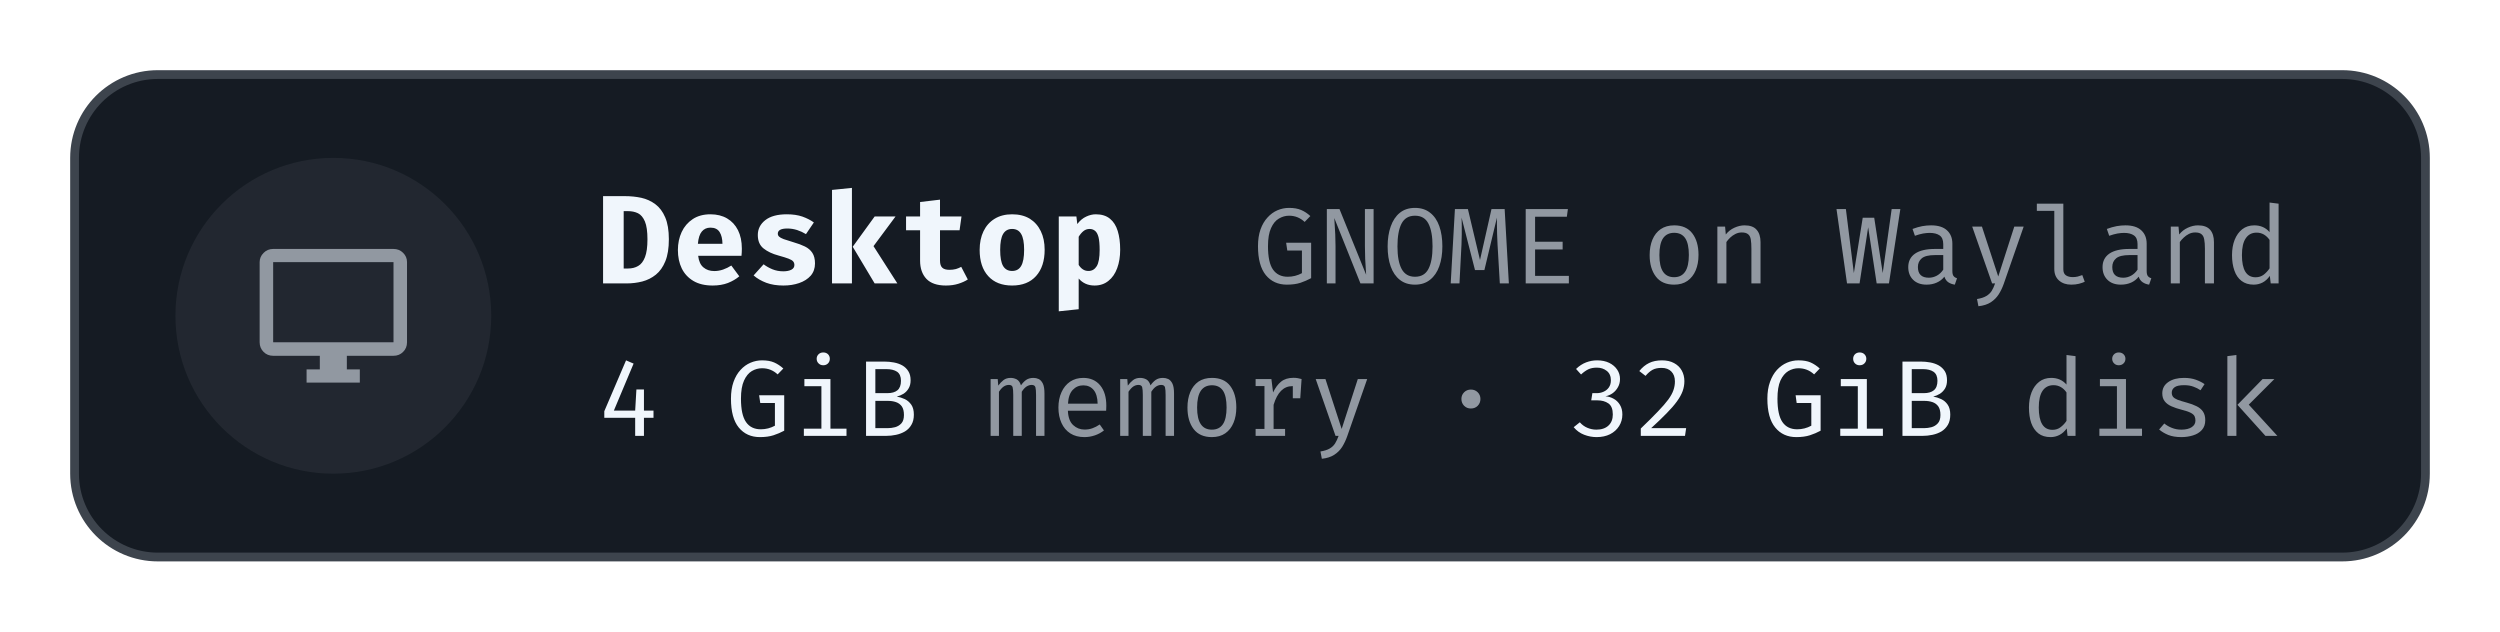
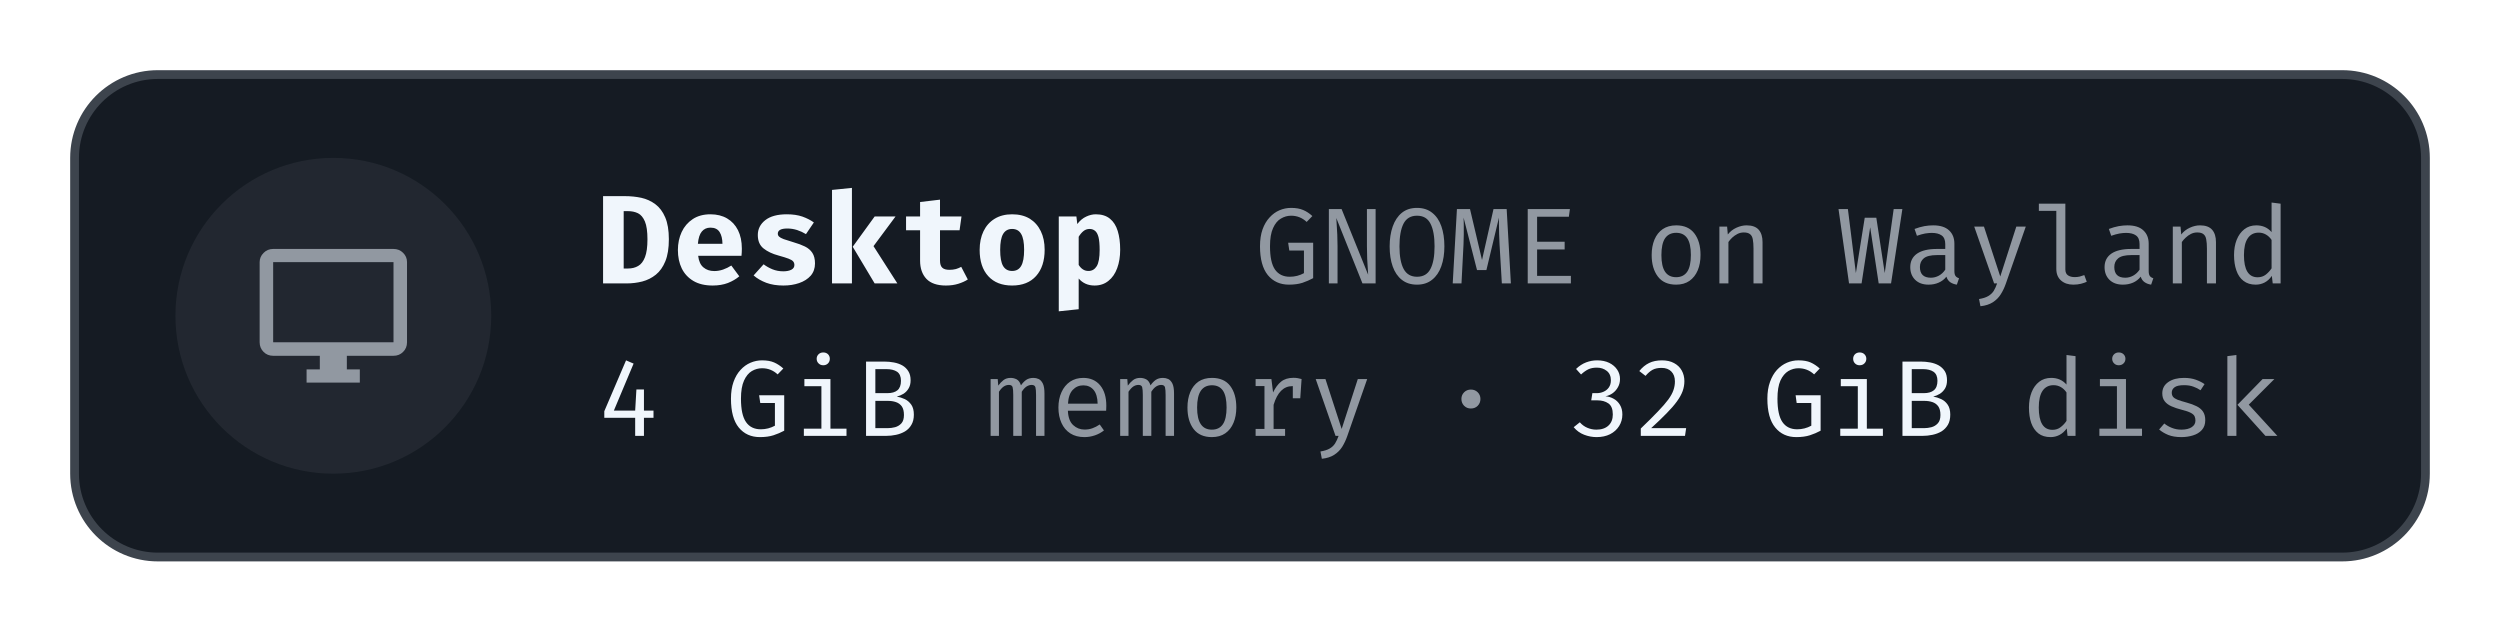
<svg xmlns="http://www.w3.org/2000/svg" width="285" height="72" viewBox="0 0 285 72">
  <g transform="translate(8 8)">
    <rect x=".5" y=".5" width="268" height="55" rx="9.5" fill="#151b23" stroke="#3d444d" />
    <circle cx="30" cy="28" r="18" fill="#f0f6fc" fill-opacity=".06" />
    <path fill="#9198a1" d="M36.86 31.02H23.14V21.88H36.86ZM36.86 20.38H23.14Q22.49 20.38 22.05 20.83Q21.6 21.28 21.6 21.88V31.02Q21.6 31.67 22.05 32.12Q22.49 32.56 23.14 32.56H28.46V34.11H26.95V35.62H33.02V34.11H31.54V32.56H36.86Q37.51 32.56 37.95 32.12Q38.4 31.68 38.4 31.02V21.88Q38.4 21.26 37.95 20.82Q37.51 20.38 36.86 20.38Z" />
    <path fill="#f0f6fc" d="M68.25 19.28Q68.25 20.8 67.85 21.78Q67.45 22.76 66.77 23.31Q66.09 23.86 65.22 24.09Q64.36 24.31 63.43 24.31H60.75V14.36H63.26Q64.21 14.36 65.11 14.55Q66 14.75 66.71 15.28Q67.42 15.81 67.83 16.77Q68.25 17.74 68.25 19.28ZM65.81 19.28Q65.81 17.94 65.52 17.25Q65.23 16.56 64.73 16.31Q64.23 16.07 63.6 16.07H63.1V22.61H63.6Q64.26 22.61 64.75 22.32Q65.25 22.04 65.53 21.31Q65.81 20.59 65.81 19.28ZM71.59 21.16Q71.7 22.09 72.2 22.49Q72.69 22.9 73.42 22.9Q73.94 22.9 74.43 22.73Q74.92 22.56 75.37 22.27L76.28 23.5Q75.74 23.96 74.98 24.26Q74.22 24.55 73.24 24.55Q71.93 24.55 71.05 24.03Q70.17 23.51 69.72 22.6Q69.28 21.69 69.28 20.5Q69.28 19.38 69.71 18.45Q70.14 17.53 70.97 16.98Q71.8 16.43 72.99 16.43Q74.09 16.43 74.89 16.9Q75.69 17.37 76.13 18.24Q76.57 19.12 76.57 20.34Q76.57 20.54 76.56 20.76Q76.55 20.98 76.53 21.16ZM72.99 17.95Q72.38 17.95 72.01 18.39Q71.64 18.83 71.56 19.79H74.36Q74.35 18.96 74.04 18.46Q73.72 17.95 72.99 17.95ZM81.29 22.93Q81.86 22.93 82.21 22.75Q82.56 22.57 82.56 22.21Q82.56 21.97 82.42 21.8Q82.29 21.64 81.9 21.49Q81.51 21.34 80.75 21.13Q79.7 20.85 79.04 20.32Q78.39 19.8 78.39 18.79Q78.39 17.77 79.24 17.1Q80.09 16.43 81.7 16.43Q82.72 16.43 83.47 16.69Q84.23 16.96 84.78 17.36L83.88 18.69Q83.41 18.4 82.86 18.22Q82.31 18.05 81.76 18.05Q80.67 18.05 80.67 18.64Q80.67 18.83 80.81 18.97Q80.95 19.11 81.34 19.26Q81.73 19.4 82.47 19.62Q83.21 19.83 83.76 20.1Q84.31 20.37 84.61 20.83Q84.91 21.29 84.91 22.03Q84.91 22.86 84.42 23.43Q83.92 23.99 83.1 24.27Q82.29 24.55 81.31 24.55Q80.2 24.55 79.36 24.24Q78.51 23.92 77.91 23.4L79.05 22.13Q79.5 22.47 80.06 22.7Q80.63 22.93 81.29 22.93ZM89.12 13.42V24.31H86.85V13.65ZM94.09 16.68 91.58 20.06 94.3 24.31H91.71L89.21 20.13L91.71 16.68ZM102.33 23.86Q101.89 24.15 101.25 24.35Q100.62 24.55 99.83 24.55Q98.34 24.55 97.61 23.79Q96.89 23.02 96.89 21.71V18.25H95.29V16.68H96.89V15.03L99.16 14.76V16.68H101.61L101.39 18.25H99.16V21.71Q99.16 22.28 99.42 22.52Q99.67 22.76 100.24 22.76Q100.64 22.76 100.98 22.67Q101.31 22.57 101.58 22.42ZM107.38 16.43Q108.56 16.43 109.39 16.93Q110.21 17.44 110.65 18.35Q111.09 19.25 111.09 20.47Q111.09 22.38 110.11 23.47Q109.14 24.55 107.38 24.55Q105.63 24.55 104.66 23.48Q103.68 22.41 103.68 20.49Q103.68 19.27 104.12 18.36Q104.56 17.45 105.39 16.94Q106.22 16.43 107.38 16.43ZM107.38 18.1Q106.69 18.1 106.35 18.68Q106.02 19.25 106.02 20.49Q106.02 21.75 106.35 22.32Q106.69 22.89 107.38 22.89Q108.08 22.89 108.41 22.32Q108.75 21.75 108.75 20.47Q108.75 19.24 108.41 18.67Q108.08 18.1 107.38 18.1ZM116.92 16.43Q117.92 16.43 118.53 16.93Q119.14 17.42 119.42 18.33Q119.7 19.23 119.7 20.47Q119.7 21.65 119.36 22.57Q119.02 23.5 118.36 24.02Q117.71 24.55 116.78 24.55Q115.66 24.55 114.97 23.75V27.25L112.7 27.49V16.68H114.71L114.81 17.54Q115.27 16.94 115.83 16.69Q116.38 16.43 116.92 16.43ZM116.22 18.1Q115.82 18.1 115.52 18.34Q115.22 18.58 114.97 18.99V22.2Q115.2 22.56 115.47 22.72Q115.73 22.89 116.09 22.89Q116.69 22.89 117.03 22.34Q117.36 21.79 117.36 20.5Q117.36 19.55 117.23 19.03Q117.09 18.51 116.83 18.31Q116.57 18.1 116.22 18.1Z" />
-     <path fill="#9198a1" d="M138.7 24.45Q137.2 24.45 136.3 23.36Q135.41 22.26 135.41 20.07Q135.41 18.97 135.7 18.15Q135.99 17.34 136.5 16.79Q137 16.24 137.63 15.97Q138.27 15.7 138.95 15.7Q139.78 15.7 140.33 15.94Q140.88 16.17 141.38 16.63L140.73 17.3Q139.97 16.59 138.96 16.59Q138.34 16.59 137.79 16.92Q137.24 17.24 136.9 18Q136.55 18.76 136.55 20.07Q136.55 21.91 137.12 22.73Q137.7 23.55 138.8 23.55Q139.66 23.55 140.42 23.14V20.56H138.75L138.62 19.67H141.47V23.71Q140.9 24.02 140.25 24.24Q139.6 24.45 138.7 24.45ZM147.09 24.31 144.11 16.86Q144.11 17.04 144.15 17.55Q144.19 18.07 144.22 18.74Q144.25 19.4 144.25 20.06V24.31H143.26V15.83H144.7L147.74 23.32Q147.73 23.14 147.7 22.66Q147.66 22.18 147.63 21.51Q147.6 20.84 147.6 20.07V15.83H148.59V24.31ZM156.43 20.08Q156.43 21.37 156.08 22.35Q155.73 23.34 155.03 23.89Q154.34 24.45 153.31 24.45Q152.27 24.45 151.58 23.9Q150.89 23.36 150.54 22.38Q150.19 21.4 150.19 20.09Q150.19 18.81 150.54 17.82Q150.89 16.82 151.58 16.26Q152.27 15.7 153.31 15.7Q154.34 15.7 155.03 16.25Q155.73 16.79 156.08 17.78Q156.43 18.77 156.43 20.08ZM155.31 20.08Q155.31 18.39 154.84 17.49Q154.38 16.59 153.31 16.59Q152.24 16.59 151.77 17.5Q151.31 18.4 151.31 20.09Q151.31 21.78 151.79 22.67Q152.27 23.55 153.31 23.55Q154.38 23.55 154.84 22.66Q155.31 21.77 155.31 20.08ZM163.53 15.83 164.01 24.31H162.98L162.72 19.88Q162.69 19.29 162.67 18.68Q162.66 18.06 162.65 17.56Q162.64 17.06 162.65 16.81L161.22 22.79H160.15L158.62 16.81Q158.63 17.05 158.64 17.58Q158.64 18.1 158.64 18.72Q158.63 19.34 158.61 19.87L158.38 24.31H157.38L157.86 15.83H159.34L160.72 21.64L162.03 15.83ZM167 16.71V19.56H170.14V20.44H167V23.45H170.85V24.31H165.93V15.83H170.74L170.62 16.71ZM182.86 17.69Q184.23 17.69 184.93 18.61Q185.63 19.53 185.63 21.06Q185.63 22.06 185.31 22.82Q184.99 23.58 184.37 24.02Q183.75 24.45 182.85 24.45Q181.47 24.45 180.77 23.53Q180.06 22.6 180.06 21.08Q180.06 20.08 180.38 19.31Q180.7 18.55 181.32 18.12Q181.95 17.69 182.86 17.69ZM182.86 18.54Q182.02 18.54 181.59 19.16Q181.17 19.78 181.17 21.08Q181.17 22.36 181.59 22.98Q182.01 23.6 182.85 23.6Q183.68 23.6 184.1 22.98Q184.53 22.36 184.53 21.06Q184.53 19.77 184.11 19.15Q183.69 18.54 182.86 18.54ZM187.78 24.31V17.83H188.66L188.74 18.73Q189.13 18.23 189.72 17.96Q190.31 17.69 190.88 17.69Q191.83 17.69 192.26 18.2Q192.7 18.7 192.7 19.6V24.31H191.66V20.36Q191.66 19.7 191.59 19.29Q191.52 18.89 191.28 18.7Q191.04 18.5 190.56 18.5Q190.18 18.5 189.84 18.67Q189.5 18.84 189.24 19.09Q188.98 19.34 188.81 19.59V24.31ZM208.64 15.83 207.34 24.31H205.94L204.97 17.91L203.99 24.31H202.56L201.36 15.83H202.43L203.34 23.13L204.35 16.82H205.66L206.63 23.13L207.65 15.83ZM214.57 22.89Q214.57 23.29 214.7 23.46Q214.83 23.64 215.1 23.72L214.85 24.45Q214.43 24.39 214.11 24.18Q213.8 23.97 213.66 23.54Q213.31 23.99 212.78 24.22Q212.26 24.45 211.63 24.45Q210.66 24.45 210.1 23.9Q209.54 23.35 209.54 22.45Q209.54 21.45 210.32 20.91Q211.1 20.38 212.58 20.38H213.53V19.83Q213.53 19.13 213.12 18.84Q212.71 18.55 211.98 18.55Q211.66 18.55 211.23 18.62Q210.8 18.7 210.3 18.88L210.03 18.1Q210.62 17.88 211.14 17.78Q211.67 17.69 212.14 17.69Q213.35 17.69 213.96 18.26Q214.57 18.82 214.57 19.78ZM211.89 23.66Q212.37 23.66 212.81 23.42Q213.24 23.18 213.53 22.74V21.08H212.59Q211.52 21.08 211.08 21.45Q210.64 21.82 210.64 22.44Q210.64 23.66 211.89 23.66ZM222.7 17.83 220.43 24.35Q220.2 25.01 219.85 25.56Q219.5 26.1 218.95 26.46Q218.39 26.82 217.54 26.91L217.38 26.09Q218.05 25.98 218.43 25.75Q218.82 25.52 219.05 25.17Q219.27 24.81 219.44 24.31H219.1L216.83 17.83H217.94L219.8 23.52L221.63 17.83ZM227.22 15.22V22.71Q227.22 23.19 227.52 23.39Q227.82 23.59 228.29 23.59Q228.58 23.59 228.85 23.53Q229.12 23.46 229.38 23.36L229.66 24.12Q229.39 24.25 229 24.35Q228.61 24.45 228.12 24.45Q227.26 24.45 226.72 23.97Q226.19 23.5 226.19 22.65V16.04H224.2V15.22ZM236.72 22.89Q236.72 23.29 236.85 23.46Q236.98 23.64 237.25 23.72L237 24.45Q236.58 24.39 236.27 24.18Q235.95 23.97 235.81 23.54Q235.46 23.99 234.94 24.22Q234.41 24.45 233.78 24.45Q232.81 24.45 232.25 23.9Q231.69 23.35 231.69 22.45Q231.69 21.45 232.47 20.91Q233.25 20.38 234.73 20.38H235.68V19.83Q235.68 19.13 235.27 18.84Q234.86 18.55 234.14 18.55Q233.82 18.55 233.39 18.62Q232.96 18.7 232.45 18.88L232.18 18.1Q232.77 17.88 233.3 17.78Q233.82 17.69 234.3 17.69Q235.5 17.69 236.11 18.26Q236.72 18.82 236.72 19.78ZM234.05 23.66Q234.53 23.66 234.96 23.42Q235.39 23.18 235.68 22.74V21.08H234.75Q233.68 21.08 233.24 21.45Q232.8 21.82 232.8 22.44Q232.8 23.66 234.05 23.66ZM239.47 24.31V17.83H240.35L240.43 18.73Q240.82 18.23 241.41 17.96Q242 17.69 242.57 17.69Q243.52 17.69 243.96 18.2Q244.39 18.7 244.39 19.6V24.31H243.36V20.36Q243.36 19.7 243.28 19.29Q243.21 18.89 242.97 18.7Q242.74 18.5 242.25 18.5Q241.87 18.5 241.53 18.67Q241.2 18.84 240.94 19.09Q240.67 19.34 240.5 19.59V24.31ZM250.73 15.09 251.76 15.22V24.31H250.86L250.76 23.45Q250.4 23.97 249.93 24.21Q249.46 24.45 248.92 24.45Q248.08 24.45 247.53 24.02Q246.98 23.6 246.72 22.84Q246.45 22.08 246.45 21.08Q246.45 20.1 246.75 19.34Q247.06 18.57 247.62 18.13Q248.19 17.69 248.99 17.69Q250.07 17.69 250.73 18.46ZM249.26 18.52Q248.45 18.52 248.02 19.16Q247.58 19.79 247.58 21.08Q247.58 23.61 249.14 23.61Q249.68 23.61 250.08 23.3Q250.47 22.99 250.73 22.59V19.35Q250.46 18.96 250.09 18.74Q249.71 18.52 249.26 18.52Z" />
+     <path fill="#9198a1" d="M138.94 24.45Q137.43 24.45 136.53 23.36Q135.64 22.26 135.64 20.07Q135.64 18.97 135.93 18.15Q136.22 17.34 136.73 16.79Q137.23 16.24 137.86 15.97Q138.5 15.7 139.18 15.7Q140.01 15.7 140.56 15.94Q141.11 16.17 141.61 16.63L140.96 17.3Q140.2 16.59 139.19 16.59Q138.57 16.59 138.02 16.92Q137.47 17.24 137.13 18Q136.78 18.76 136.78 20.07Q136.78 21.91 137.35 22.73Q137.93 23.55 139.03 23.55Q139.9 23.55 140.65 23.14V20.56H138.98L138.85 19.67H141.7V23.71Q141.13 24.02 140.48 24.24Q139.83 24.45 138.94 24.45ZM147.32 24.31 144.34 16.86Q144.34 17.04 144.38 17.55Q144.42 18.07 144.45 18.74Q144.48 19.4 144.48 20.06V24.31H143.49V15.83H144.94L147.97 23.32Q147.96 23.14 147.93 22.66Q147.89 22.18 147.86 21.51Q147.83 20.84 147.83 20.07V15.83H148.82V24.31ZM156.66 20.08Q156.66 21.37 156.31 22.35Q155.96 23.34 155.26 23.89Q154.57 24.45 153.54 24.45Q152.5 24.45 151.81 23.9Q151.12 23.36 150.77 22.38Q150.42 21.4 150.42 20.09Q150.42 18.81 150.77 17.82Q151.12 16.82 151.81 16.26Q152.5 15.7 153.54 15.7Q154.57 15.7 155.26 16.25Q155.96 16.79 156.31 17.78Q156.66 18.77 156.66 20.08ZM155.54 20.08Q155.54 18.39 155.07 17.49Q154.61 16.59 153.54 16.59Q152.47 16.59 152 17.5Q151.54 18.4 151.54 20.09Q151.54 21.78 152.02 22.67Q152.5 23.55 153.54 23.55Q154.61 23.55 155.07 22.66Q155.54 21.77 155.54 20.08ZM163.76 15.83 164.24 24.31H163.21L162.95 19.88Q162.92 19.29 162.9 18.68Q162.89 18.06 162.88 17.56Q162.87 17.06 162.88 16.81L161.45 22.79H160.38L158.85 16.81Q158.86 17.05 158.87 17.58Q158.87 18.1 158.87 18.72Q158.86 19.34 158.84 19.87L158.61 24.31H157.61L158.09 15.83H159.58L160.95 21.64L162.26 15.83ZM167.23 16.71V19.56H170.37V20.44H167.23V23.45H171.08V24.31H166.16V15.83H170.97L170.85 16.71ZM183.09 17.69Q184.46 17.69 185.16 18.61Q185.86 19.53 185.86 21.06Q185.86 22.06 185.54 22.82Q185.22 23.58 184.6 24.02Q183.98 24.45 183.08 24.45Q181.7 24.45 181 23.53Q180.29 22.6 180.29 21.08Q180.29 20.08 180.61 19.31Q180.93 18.55 181.55 18.12Q182.18 17.69 183.09 17.69ZM183.09 18.54Q182.25 18.54 181.82 19.16Q181.4 19.78 181.4 21.08Q181.4 22.36 181.82 22.98Q182.24 23.6 183.08 23.6Q183.91 23.6 184.34 22.98Q184.76 22.36 184.76 21.06Q184.76 19.77 184.34 19.15Q183.92 18.54 183.09 18.54ZM188.01 24.31V17.83H188.89L188.97 18.73Q189.36 18.23 189.95 17.96Q190.54 17.69 191.11 17.69Q192.06 17.69 192.5 18.2Q192.93 18.7 192.93 19.6V24.31H191.9V20.36Q191.9 19.7 191.82 19.29Q191.75 18.89 191.51 18.7Q191.27 18.5 190.79 18.5Q190.41 18.5 190.07 18.67Q189.74 18.84 189.47 19.09Q189.21 19.34 189.04 19.59V24.31ZM208.87 15.83 207.58 24.31H206.17L205.2 17.91L204.22 24.31H202.79L201.59 15.83H202.66L203.57 23.13L204.58 16.82H205.9L206.86 23.13L207.88 15.83ZM214.8 22.89Q214.8 23.29 214.93 23.46Q215.06 23.64 215.33 23.72L215.08 24.45Q214.66 24.39 214.34 24.18Q214.03 23.97 213.89 23.54Q213.54 23.99 213.01 24.22Q212.49 24.45 211.86 24.45Q210.89 24.45 210.33 23.9Q209.77 23.35 209.77 22.45Q209.77 21.45 210.55 20.91Q211.33 20.38 212.81 20.38H213.76V19.83Q213.76 19.13 213.35 18.84Q212.94 18.55 212.22 18.55Q211.9 18.55 211.46 18.62Q211.03 18.7 210.53 18.88L210.26 18.1Q210.85 17.88 211.38 17.78Q211.9 17.69 212.38 17.69Q213.58 17.69 214.19 18.26Q214.8 18.82 214.8 19.78ZM212.12 23.66Q212.6 23.66 213.04 23.42Q213.47 23.18 213.76 22.74V21.08H212.82Q211.75 21.08 211.31 21.45Q210.87 21.82 210.87 22.44Q210.87 23.66 212.12 23.66ZM222.94 17.83 220.66 24.35Q220.43 25.01 220.08 25.56Q219.74 26.1 219.18 26.46Q218.62 26.82 217.77 26.91L217.61 26.09Q218.28 25.98 218.66 25.75Q219.05 25.52 219.28 25.17Q219.5 24.81 219.67 24.31H219.33L217.06 17.83H218.17L220.03 23.52L221.86 17.83ZM227.45 15.22V22.71Q227.45 23.19 227.75 23.39Q228.05 23.59 228.52 23.59Q228.81 23.59 229.08 23.53Q229.35 23.46 229.61 23.36L229.89 24.12Q229.62 24.25 229.23 24.35Q228.84 24.45 228.35 24.45Q227.49 24.45 226.95 23.97Q226.42 23.5 226.42 22.65V16.04H224.43V15.22ZM236.95 22.89Q236.95 23.29 237.08 23.46Q237.21 23.64 237.48 23.72L237.23 24.45Q236.81 24.39 236.5 24.18Q236.18 23.97 236.04 23.54Q235.69 23.99 235.17 24.22Q234.64 24.45 234.01 24.45Q233.04 24.45 232.48 23.9Q231.92 23.35 231.92 22.45Q231.92 21.45 232.7 20.91Q233.48 20.38 234.96 20.38H235.91V19.83Q235.91 19.13 235.5 18.84Q235.1 18.55 234.37 18.55Q234.05 18.55 233.62 18.62Q233.19 18.7 232.68 18.88L232.41 18.1Q233 17.88 233.53 17.78Q234.06 17.69 234.53 17.69Q235.74 17.69 236.34 18.26Q236.95 18.82 236.95 19.78ZM234.28 23.66Q234.76 23.66 235.19 23.42Q235.62 23.18 235.91 22.74V21.08H234.98Q233.91 21.08 233.47 21.45Q233.03 21.82 233.03 22.44Q233.03 23.66 234.28 23.66ZM239.7 24.31V17.83H240.58L240.66 18.73Q241.05 18.23 241.64 17.96Q242.23 17.69 242.8 17.69Q243.75 17.69 244.19 18.2Q244.62 18.7 244.62 19.6V24.31H243.59V20.36Q243.59 19.7 243.51 19.29Q243.44 18.89 243.2 18.7Q242.97 18.5 242.48 18.5Q242.1 18.5 241.76 18.67Q241.43 18.84 241.17 19.09Q240.9 19.34 240.73 19.59V24.31ZM250.96 15.09 251.99 15.22V24.31H251.09L250.99 23.45Q250.63 23.97 250.16 24.21Q249.69 24.45 249.15 24.45Q248.31 24.45 247.76 24.02Q247.21 23.6 246.95 22.84Q246.68 22.08 246.68 21.08Q246.68 20.1 246.98 19.34Q247.29 18.57 247.86 18.13Q248.42 17.69 249.22 17.69Q250.3 17.69 250.96 18.46ZM249.5 18.52Q248.68 18.52 248.25 19.16Q247.81 19.79 247.81 21.08Q247.81 23.61 249.37 23.61Q249.91 23.61 250.31 23.3Q250.7 22.99 250.96 22.59V19.35Q250.7 18.96 250.32 18.74Q249.94 18.52 249.5 18.52Z" />
    <path fill="#f0f6fc" d="M65.41 36.4V38.81H66.5V39.63H65.41V41.69H64.41L64.41 39.63H60.89V38.88L63.37 33.08L64.23 33.45L61.98 38.81H64.41L64.55 36.4ZM78.63 41.83Q77.12 41.83 76.22 40.74Q75.33 39.65 75.33 37.45Q75.33 36.36 75.62 35.54Q75.91 34.72 76.42 34.17Q76.92 33.62 77.56 33.35Q78.19 33.08 78.87 33.08Q79.7 33.08 80.25 33.32Q80.8 33.56 81.3 34.01L80.65 34.68Q79.9 33.98 78.88 33.98Q78.26 33.98 77.71 34.3Q77.16 34.63 76.82 35.38Q76.47 36.14 76.47 37.45Q76.47 39.3 77.05 40.12Q77.62 40.94 78.73 40.94Q79.59 40.94 80.34 40.53V37.94H78.67L78.54 37.06H81.4V41.1Q80.82 41.41 80.18 41.62Q79.53 41.83 78.63 41.83ZM85.85 32.18Q86.19 32.18 86.4 32.39Q86.6 32.6 86.6 32.9Q86.6 33.21 86.4 33.42Q86.19 33.64 85.85 33.64Q85.52 33.64 85.31 33.42Q85.1 33.21 85.1 32.9Q85.1 32.6 85.31 32.39Q85.52 32.18 85.85 32.18ZM86.67 35.21V40.87H88.5V41.69H83.64V40.87H85.64V36.03H83.7V35.21ZM96.18 39.27Q96.18 39.97 95.9 40.43Q95.63 40.9 95.17 41.18Q94.71 41.45 94.15 41.57Q93.59 41.69 93 41.69H90.73V33.22H92.81Q93.37 33.22 93.9 33.32Q94.44 33.42 94.87 33.66Q95.3 33.91 95.55 34.32Q95.81 34.73 95.81 35.35Q95.81 35.9 95.58 36.28Q95.36 36.66 95 36.89Q94.64 37.11 94.23 37.21Q94.7 37.29 95.15 37.5Q95.59 37.71 95.89 38.14Q96.18 38.56 96.18 39.27ZM94.71 35.41Q94.71 34.69 94.27 34.38Q93.82 34.08 93.05 34.08H91.79V36.82H93.16Q93.91 36.82 94.31 36.49Q94.71 36.15 94.71 35.41ZM95.05 39.31Q95.05 38.67 94.8 38.32Q94.55 37.98 94.14 37.84Q93.73 37.7 93.24 37.7H91.79V40.81H93.19Q93.61 40.81 94.04 40.7Q94.47 40.58 94.76 40.26Q95.05 39.94 95.05 39.31Z" />
    <path fill="#9198a1" d="M109.82 35.08Q110.12 35.08 110.41 35.21Q110.7 35.35 110.89 35.74Q111.07 36.12 111.07 36.87V41.69H110.11V37.03Q110.11 36.42 110.04 36.15Q109.96 35.88 109.61 35.88Q109.32 35.88 109.03 36.06Q108.74 36.25 108.48 36.66V41.69H107.51V37.03Q107.51 36.42 107.44 36.15Q107.37 35.88 107.02 35.88Q106.71 35.88 106.43 36.06Q106.15 36.25 105.88 36.66V41.69H104.93V35.21H105.74L105.8 35.96Q106.07 35.59 106.4 35.33Q106.73 35.08 107.21 35.08Q107.58 35.08 107.91 35.25Q108.23 35.43 108.39 35.93Q108.65 35.55 108.98 35.31Q109.32 35.08 109.82 35.08ZM113.74 38.82Q113.78 39.94 114.34 40.46Q114.89 40.97 115.64 40.97Q116.14 40.97 116.54 40.82Q116.94 40.68 117.37 40.39L117.85 41.07Q117.4 41.43 116.82 41.63Q116.23 41.83 115.62 41.83Q114.68 41.83 114.02 41.41Q113.35 40.98 113.01 40.22Q112.66 39.46 112.66 38.46Q112.66 37.48 113.01 36.71Q113.35 35.95 113.99 35.51Q114.63 35.08 115.49 35.08Q116.71 35.08 117.42 35.93Q118.12 36.78 118.12 38.25Q118.12 38.42 118.11 38.57Q118.1 38.71 118.1 38.82ZM115.5 35.93Q114.78 35.93 114.3 36.44Q113.81 36.95 113.75 38.02H117.13Q117.11 36.98 116.67 36.45Q116.23 35.93 115.5 35.93ZM124.58 35.08Q124.89 35.08 125.18 35.21Q125.47 35.35 125.66 35.74Q125.84 36.12 125.84 36.87V41.69H124.88V37.03Q124.88 36.42 124.81 36.15Q124.73 35.88 124.38 35.88Q124.09 35.88 123.8 36.06Q123.51 36.25 123.25 36.66V41.69H122.28V37.03Q122.28 36.42 122.21 36.15Q122.14 35.88 121.78 35.88Q121.48 35.88 121.2 36.06Q120.92 36.25 120.65 36.66V41.69H119.7V35.21H120.51L120.57 35.96Q120.84 35.59 121.17 35.33Q121.5 35.08 121.98 35.08Q122.35 35.08 122.68 35.25Q123 35.43 123.16 35.93Q123.42 35.55 123.75 35.31Q124.09 35.08 124.58 35.08ZM130.17 35.08Q131.54 35.08 132.24 35.99Q132.94 36.91 132.94 38.45Q132.94 39.44 132.62 40.2Q132.3 40.97 131.68 41.4Q131.06 41.83 130.15 41.83Q128.78 41.83 128.07 40.91Q127.37 39.99 127.37 38.46Q127.37 37.46 127.69 36.7Q128.01 35.93 128.63 35.5Q129.26 35.08 130.17 35.08ZM130.17 35.92Q129.33 35.92 128.9 36.54Q128.47 37.16 128.47 38.46Q128.47 39.75 128.9 40.37Q129.32 40.98 130.15 40.98Q130.99 40.98 131.41 40.36Q131.83 39.74 131.83 38.45Q131.83 37.16 131.42 36.54Q131 35.92 130.17 35.92ZM135.14 41.69V40.9H136.15V36.01H135.14V35.21H136.94L137.13 36.74Q137.51 35.94 138.04 35.51Q138.58 35.07 139.46 35.07Q139.73 35.07 139.94 35.11Q140.15 35.15 140.38 35.21L140.23 37.4H139.38V36.02Q139.35 36.02 139.32 36.02Q137.83 36.02 137.19 38.15V40.9H138.5V41.69ZM147.86 35.21 145.58 41.74Q145.35 42.39 145.01 42.94Q144.66 43.49 144.1 43.85Q143.54 44.21 142.69 44.3L142.53 43.47Q143.2 43.36 143.59 43.13Q143.98 42.9 144.2 42.55Q144.42 42.2 144.6 41.69H144.25L141.99 35.21H143.1L144.95 40.9L146.79 35.21ZM158.6 37.48Q158.6 37.03 158.91 36.72Q159.22 36.41 159.68 36.41Q160.15 36.41 160.46 36.72Q160.77 37.03 160.77 37.48Q160.77 37.94 160.46 38.26Q160.15 38.57 159.68 38.57Q159.22 38.57 158.91 38.26Q158.6 37.94 158.6 37.48Z" />
    <path fill="#f0f6fc" d="M174.07 33.08Q174.87 33.08 175.46 33.37Q176.04 33.66 176.36 34.14Q176.68 34.62 176.68 35.2Q176.68 35.72 176.45 36.13Q176.22 36.55 175.85 36.82Q175.47 37.09 175.02 37.18Q175.52 37.21 175.96 37.46Q176.4 37.7 176.67 38.15Q176.95 38.6 176.95 39.25Q176.95 39.98 176.58 40.57Q176.21 41.16 175.55 41.5Q174.89 41.83 174.01 41.83Q173.29 41.83 172.59 41.56Q171.89 41.29 171.4 40.7L172.1 40.14Q172.46 40.56 172.96 40.77Q173.46 40.98 173.98 40.98Q174.87 40.98 175.37 40.51Q175.86 40.05 175.86 39.25Q175.86 38.34 175.36 37.99Q174.86 37.64 174.11 37.64H173.4L173.53 36.82H174.02Q174.44 36.82 174.8 36.66Q175.17 36.5 175.4 36.18Q175.64 35.85 175.64 35.35Q175.64 34.65 175.17 34.28Q174.7 33.91 174.04 33.91Q173.48 33.91 173.07 34.1Q172.66 34.3 172.24 34.69L171.67 34.06Q172.21 33.54 172.82 33.31Q173.43 33.08 174.07 33.08ZM181.47 33.08Q182.27 33.08 182.84 33.39Q183.42 33.7 183.72 34.24Q184.02 34.78 184.02 35.45Q184.02 36.03 183.82 36.59Q183.62 37.14 183.17 37.76Q182.73 38.37 182 39.11Q181.27 39.86 180.23 40.81H184.22L184.09 41.69H179.05V40.85Q180.25 39.7 181.01 38.9Q181.77 38.11 182.19 37.54Q182.61 36.96 182.77 36.48Q182.94 36 182.94 35.48Q182.94 34.77 182.54 34.36Q182.14 33.94 181.42 33.94Q180.79 33.94 180.39 34.16Q179.99 34.38 179.59 34.85L178.88 34.3Q179.38 33.68 180 33.38Q180.61 33.08 181.47 33.08ZM196.78 41.83Q195.27 41.83 194.38 40.74Q193.48 39.65 193.48 37.45Q193.48 36.36 193.78 35.54Q194.07 34.72 194.57 34.17Q195.08 33.62 195.71 33.35Q196.34 33.08 197.03 33.08Q197.86 33.08 198.41 33.32Q198.95 33.56 199.45 34.01L198.81 34.68Q198.05 33.98 197.03 33.98Q196.42 33.98 195.87 34.3Q195.32 34.63 194.97 35.38Q194.63 36.14 194.63 37.45Q194.63 39.3 195.2 40.12Q195.77 40.94 196.88 40.94Q197.74 40.94 198.49 40.53V37.94H196.82L196.7 37.06H199.55V41.1Q198.98 41.41 198.33 41.62Q197.68 41.83 196.78 41.83ZM204 32.18Q204.34 32.18 204.55 32.39Q204.76 32.6 204.76 32.9Q204.76 33.21 204.55 33.42Q204.34 33.64 204 33.64Q203.67 33.64 203.46 33.42Q203.26 33.21 203.26 32.9Q203.26 32.6 203.46 32.39Q203.67 32.18 204 32.18ZM204.82 35.21V40.87H206.65V41.69H201.79V40.87H203.79V36.03H201.85V35.21ZM214.33 39.27Q214.33 39.97 214.06 40.43Q213.78 40.9 213.33 41.18Q212.87 41.45 212.3 41.57Q211.74 41.69 211.16 41.69H208.88V33.22H210.97Q211.52 33.22 212.06 33.32Q212.59 33.42 213.02 33.66Q213.45 33.91 213.71 34.32Q213.96 34.73 213.96 35.35Q213.96 35.9 213.74 36.28Q213.51 36.66 213.15 36.89Q212.79 37.11 212.39 37.21Q212.86 37.29 213.3 37.5Q213.75 37.71 214.04 38.14Q214.33 38.56 214.33 39.27ZM212.87 35.41Q212.87 34.69 212.42 34.38Q211.98 34.08 211.21 34.08H209.94V36.82H211.31Q212.06 36.82 212.46 36.49Q212.87 36.15 212.87 35.41ZM213.21 39.31Q213.21 38.67 212.96 38.32Q212.71 37.98 212.3 37.84Q211.88 37.7 211.39 37.7H209.94V40.81H211.34Q211.76 40.81 212.19 40.7Q212.62 40.58 212.91 40.26Q213.21 39.94 213.21 39.31Z" />
    <path fill="#9198a1" d="M227.58 32.47 228.61 32.6V41.69H227.7L227.61 40.84Q227.24 41.35 226.77 41.59Q226.3 41.83 225.77 41.83Q224.92 41.83 224.38 41.41Q223.83 40.98 223.56 40.22Q223.3 39.46 223.3 38.46Q223.3 37.49 223.6 36.72Q223.9 35.96 224.47 35.52Q225.04 35.08 225.84 35.08Q226.92 35.08 227.58 35.84ZM226.11 35.91Q225.3 35.91 224.86 36.54Q224.42 37.18 224.42 38.46Q224.42 41 225.98 41Q226.53 41 226.92 40.69Q227.32 40.38 227.58 39.98V36.74Q227.31 36.34 226.94 36.13Q226.56 35.91 226.11 35.91ZM233.54 32.18Q233.88 32.18 234.09 32.39Q234.3 32.6 234.3 32.9Q234.3 33.21 234.09 33.42Q233.88 33.64 233.54 33.64Q233.21 33.64 233 33.42Q232.79 33.21 232.79 32.9Q232.79 32.6 233 32.39Q233.21 32.18 233.54 32.18ZM234.36 35.21V40.87H236.19V41.69H231.33V40.87H233.33V36.03H231.39V35.21ZM240.67 40.98Q241.42 40.98 241.85 40.7Q242.28 40.42 242.28 39.95Q242.28 39.66 242.18 39.45Q242.07 39.23 241.74 39.06Q241.4 38.88 240.71 38.71Q240.04 38.54 239.55 38.32Q239.05 38.1 238.78 37.75Q238.5 37.4 238.5 36.84Q238.5 36.02 239.19 35.55Q239.87 35.08 240.97 35.08Q241.75 35.08 242.33 35.29Q242.91 35.5 243.32 35.79L242.86 36.49Q242.5 36.24 242.05 36.08Q241.61 35.91 240.98 35.91Q240.22 35.91 239.9 36.15Q239.58 36.39 239.58 36.76Q239.58 37.05 239.73 37.24Q239.89 37.43 240.26 37.58Q240.64 37.72 241.3 37.9Q241.93 38.07 242.41 38.31Q242.88 38.54 243.14 38.92Q243.4 39.3 243.4 39.9Q243.4 40.59 243.01 41.02Q242.62 41.45 241.99 41.64Q241.37 41.83 240.67 41.83Q239.79 41.83 239.17 41.58Q238.55 41.32 238.14 40.96L238.73 40.28Q239.11 40.59 239.6 40.78Q240.1 40.98 240.67 40.98ZM246.95 32.47V41.69H245.92V32.6ZM251.28 35.21 248.36 38.13 251.62 41.69H250.26L247.07 38.15L249.94 35.21Z" />
  </g>
</svg>
